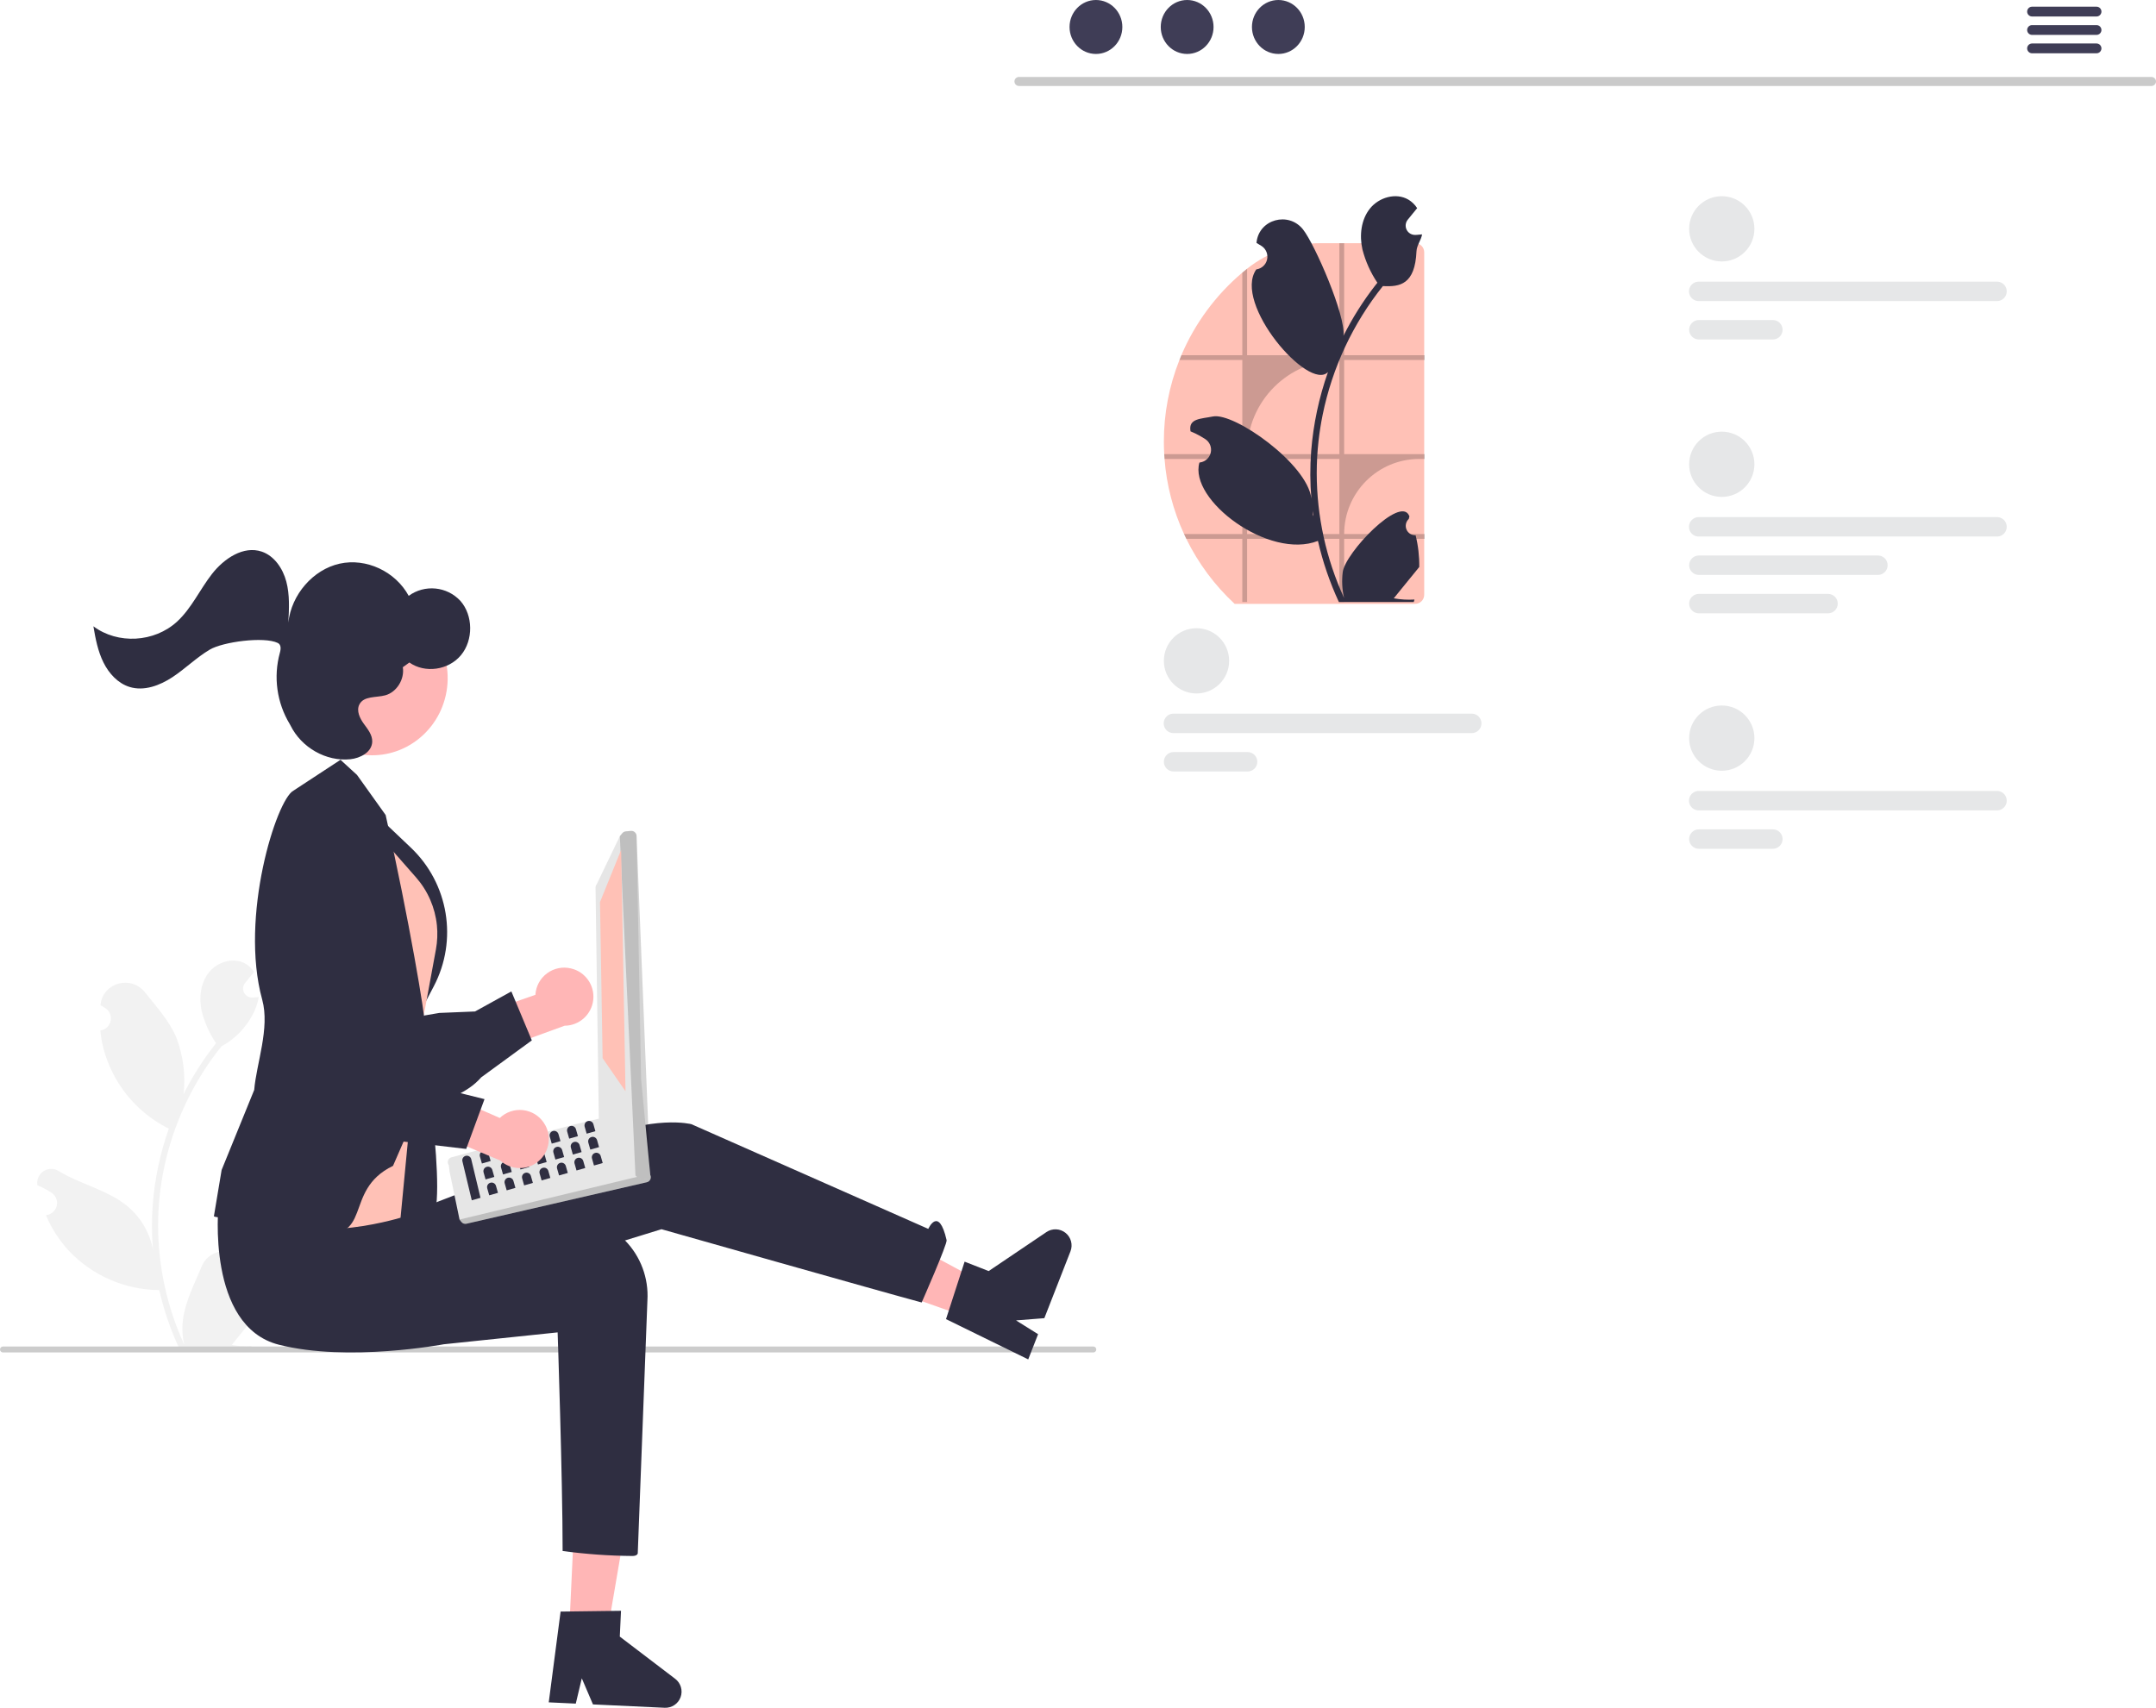
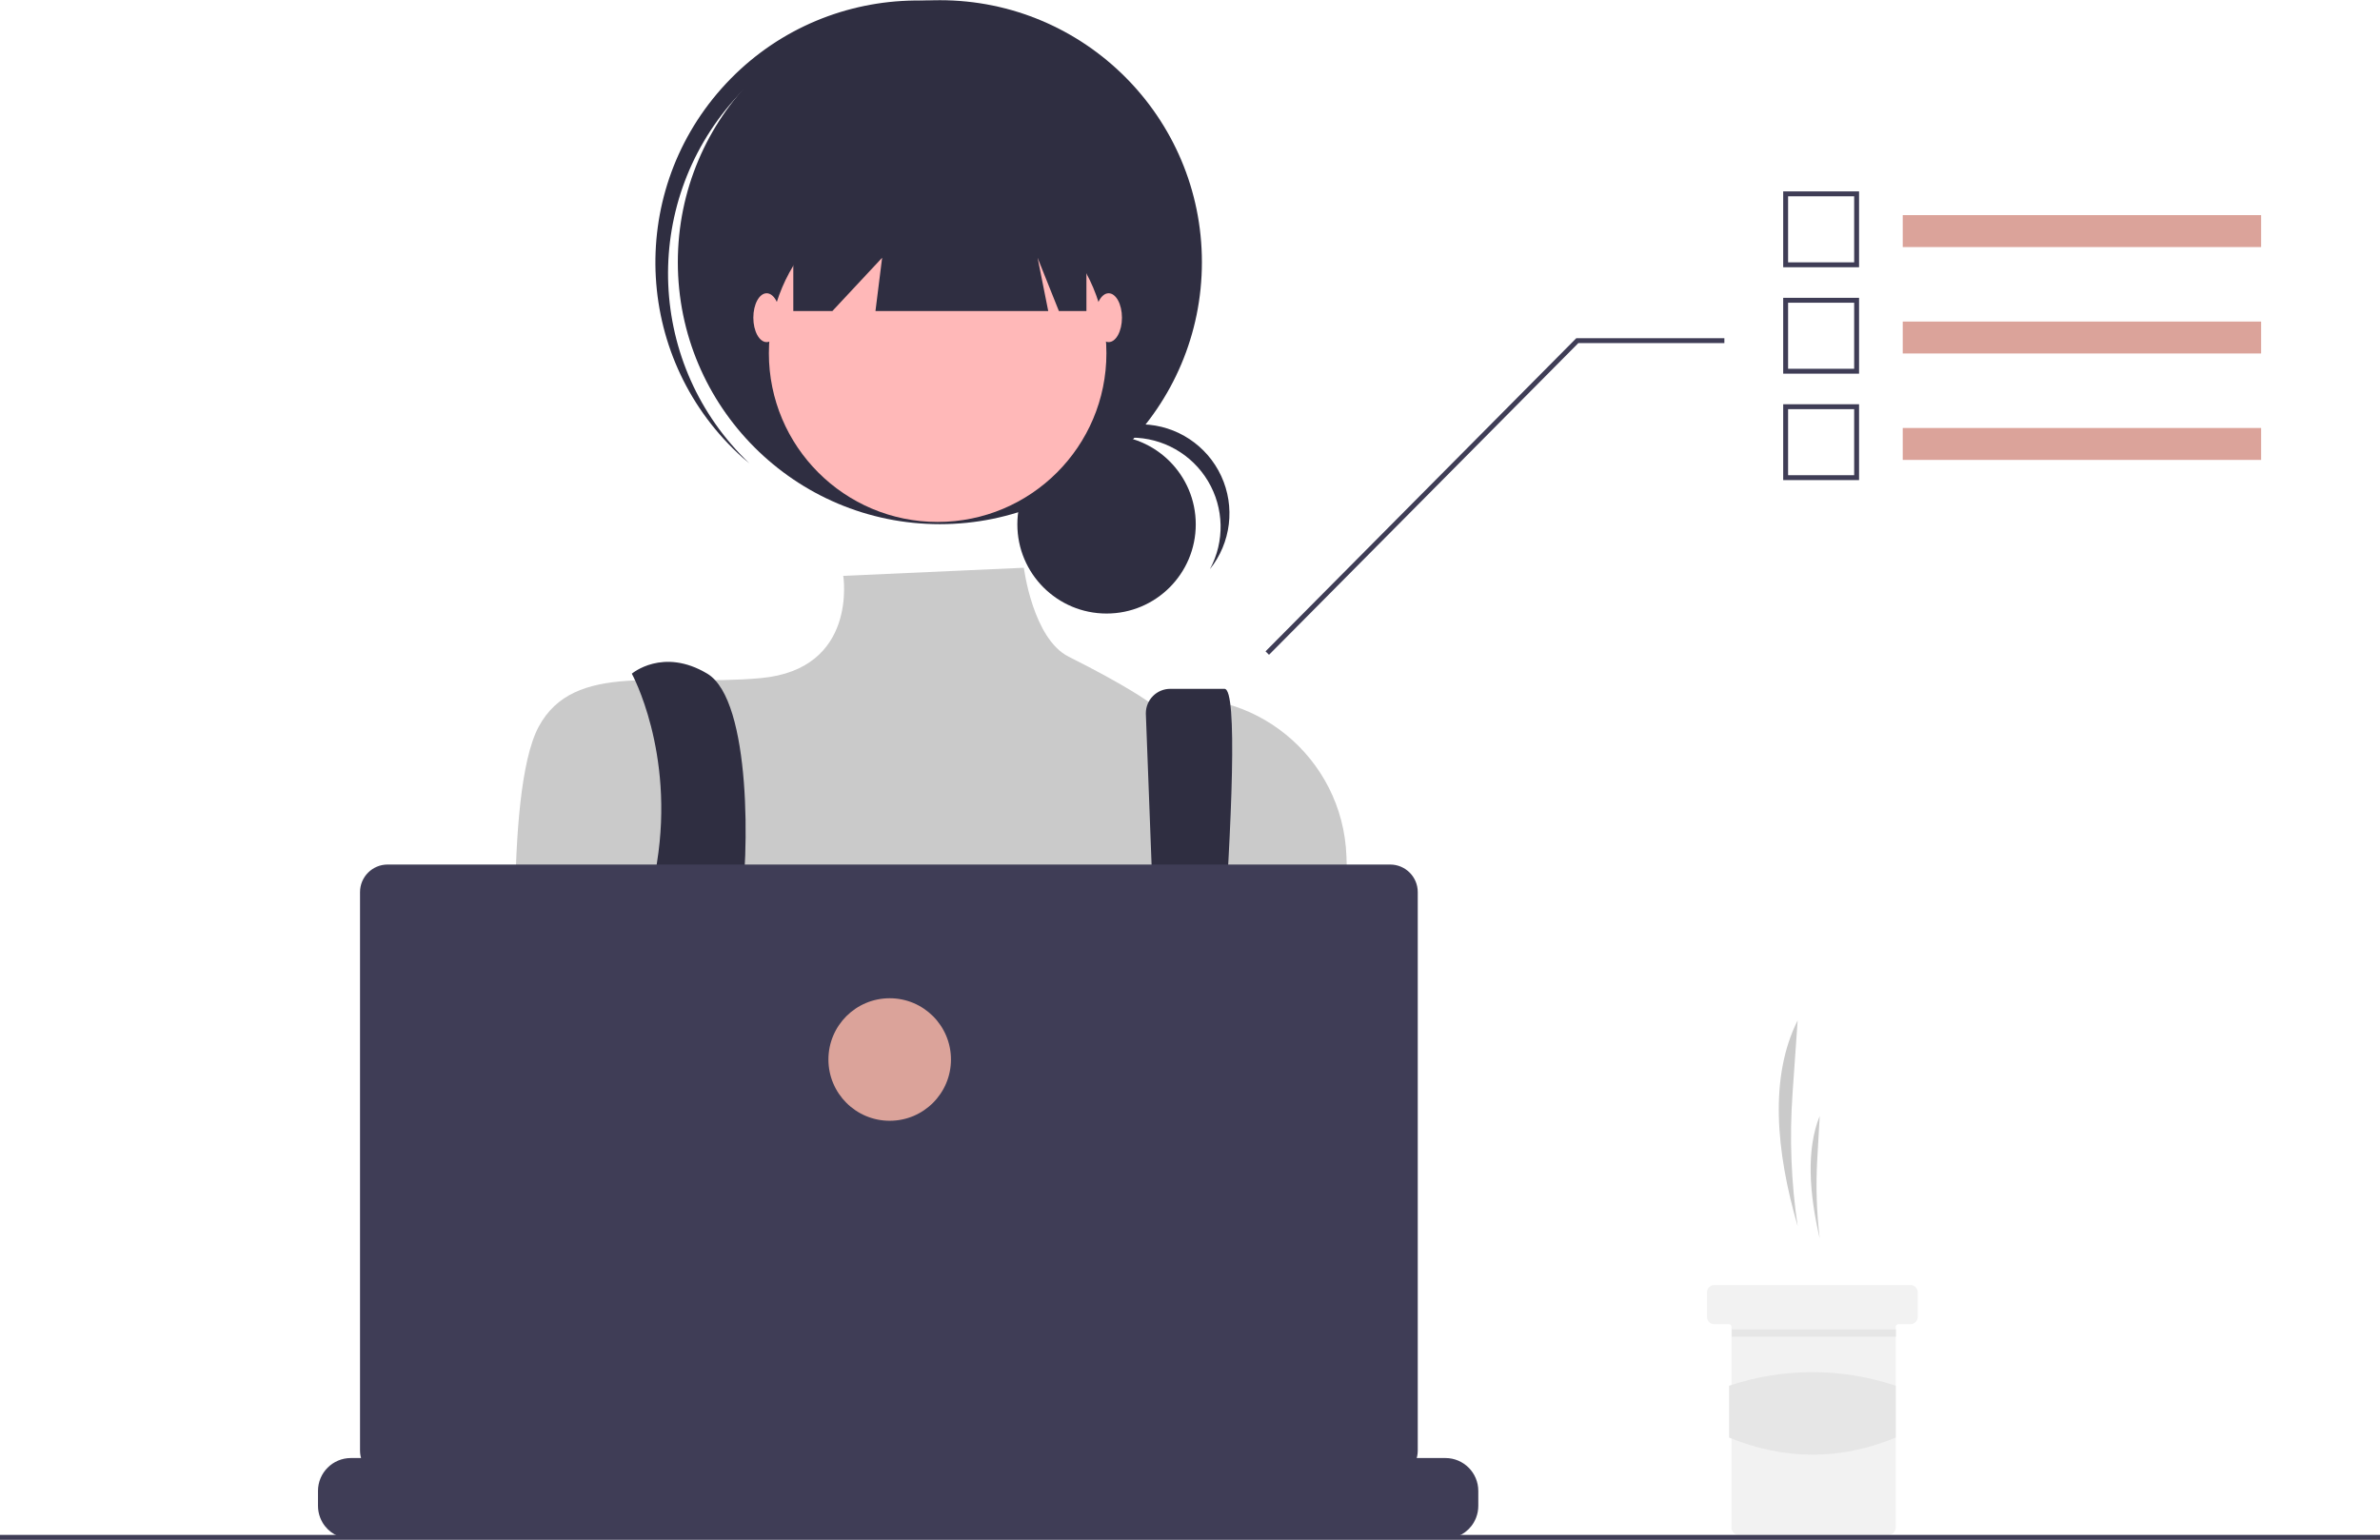
- <svg xmlns="http://www.w3.org/2000/svg" data-name="Layer 1" width="864.67" height="685.078" viewBox="0 0 864.67 685.078">
-   <path d="M268.971,622.8a3.613,3.613,0,0,1-2.619-6.263c.091-.362.156-.622.248-.984q-.049-.118-.098-.236a9.703,9.703,0,0,0-17.898.067c-2.927,7.051-6.654,14.113-7.572,21.568a28.706,28.706,0,0,0,.504,9.872A115.086,115.086,0,0,1,231.066,599.025a111.08,111.08,0,0,1,.689-12.392q.571-5.06,1.584-10.047a116.419,116.419,0,0,1,23.087-49.342,30.983,30.983,0,0,0,12.886-13.369,23.634,23.634,0,0,0,2.149-6.458c-.627.082-1.265.134-1.892.175-.195.01-.401.021-.597.031l-.074.003a3.58,3.58,0,0,1-2.94-5.832q.406-.5.813-.999c.411-.514.833-1.018,1.244-1.532a1.785,1.785,0,0,0,.134-.154c.473-.586.946-1.162,1.419-1.748a10.352,10.352,0,0,0-3.394-3.28c-4.741-2.777-11.281-.854-14.706,3.435-3.435,4.288-4.083,10.304-2.89,15.662a41.485,41.485,0,0,0,5.738,12.793c-.257.329-.525.648-.782.977a117.172,117.172,0,0,0-12.23,19.375,48.709,48.709,0,0,0-2.908-22.624c-2.783-6.715-8.001-12.37-12.595-18.175-5.519-6.973-16.835-3.93-17.807,4.909q-.014.128-.028.257,1.024.577,2.004,1.226a4.901,4.901,0,0,1-1.976,8.919l-.1.015a48.767,48.767,0,0,0,1.285,7.291,50.21,50.21,0,0,0,25,31.468c.401.206.792.411,1.193.607a119.598,119.598,0,0,0-6.438,30.296,113.435,113.435,0,0,0,.082,18.315l-.031-.216a29.974,29.974,0,0,0-10.232-17.308c-7.874-6.469-18.999-8.851-27.494-14.05a5.625,5.625,0,0,0-8.616,5.473q.017.114.035.227a32.928,32.928,0,0,1,3.692,1.779q1.024.578,2.004,1.226a4.901,4.901,0,0,1-1.976,8.919l-.1.015c-.072.01-.134.021-.206.031a48.808,48.808,0,0,0,8.978,14.058,50.254,50.254,0,0,0,36.446,15.991h.01a119.562,119.562,0,0,0,8.032,23.447h28.692c.103-.319.195-.648.288-.967a32.599,32.599,0,0,1-7.939-.473c2.129-2.612,4.257-5.245,6.386-7.857a1.78,1.78,0,0,0,.134-.154c1.08-1.337,2.17-2.663,3.25-4l.001-.002A47.75,47.75,0,0,0,268.972,622.801Z" transform="translate(-167.665 -107.4608)" fill="#f2f2f2" />
-   <path d="M607.335,648.805a1.186,1.186,0,0,1-1.19,1.19H168.855a1.19,1.19,0,0,1,0-2.38h437.29A1.187,1.187,0,0,1,607.335,648.805Z" transform="translate(-167.665 -107.4608)" fill="#ccc" />
-   <path d="M396.647,495.944a11.583,11.583,0,0,0-14.259,10.59l-24.999,8.7,1.582,16.481,35.131-12.782a11.646,11.646,0,0,0,2.546-22.989Z" transform="translate(-167.665 -107.4608)" fill="#ffb6b6" />
-   <path d="M355.905,543.848c-9.94,6.928-27.452,10.472-51.286,10.31a9.53,9.53,0,0,1-7.026-3.064c-6.377-6.641-6.128-21.8-6.088-23.264l-6.99-26.342c-.15-.403-4.019-11.212-.083-18.759a12.369,12.369,0,0,1,8.226-6.269c14.782-3.923,28.678,35.647,30.444,40.875l20.745-3.533,14.326-.589,14.576-8.045,8.206,19.64-20.308,14.841A25.664,25.664,0,0,1,355.905,543.848Z" transform="translate(-167.665 -107.4608)" fill="#2f2e41" />
-   <polygon points="228.268 654.202 243.549 654.916 253.575 596.315 231.022 595.261 228.268 654.202" fill="#ffb6b6" />
-   <path d="M392.496,753.947l24.223-.312-.484,10.349,22.224,16.935a6.472,6.472,0,0,1-4.225,11.613l-28.759-1.345-4.478-10.469-2.414,10.147-10.843-.507Z" transform="translate(-167.665 -107.4608)" fill="#2f2e41" />
-   <polygon points="387.812 528.378 393.379 514.129 341.068 485.876 314.642 502.486 387.812 528.378" fill="#ffb6b6" />
-   <path d="M547.067,636.626l7.457-23.049,9.65,3.771L587.331,601.712a6.472,6.472,0,0,1,9.65,7.719L586.503,636.246l-11.352.892,8.84,5.535-3.951,10.111Z" transform="translate(-167.665 -107.4608)" fill="#2f2e41" />
-   <path d="M254.961,593.431s6.346,40.516,36.346,43.516,57.654-10.516,57.654-10.516l84-25.87s89.346,25.386,104.346,29.386c0,0,10.346-23.484,10-25-3.19-13.958-7.346-4.516-7.346-4.516l-95-42s-15-4-41,7S308.307,602.947,308.307,602.947Z" transform="translate(-167.665 -107.4608)" fill="#2f2e41" />
-   <path d="M255.307,590.947s-5.003,48.537,24.22,55.951c27.78,7.049,66.098-.182,66.098-.182l45.681-4.769s2,58.696,2,87.696a220.258,220.258,0,0,0,28,2c2,0,2.133-1.048,2.133-1.048l3.873-101.444a31.658,31.658,0,0,0-32.754-33.585q-3.235.123-6.786.458c-28.102,2.695-62.99-3.034-62.99-3.034Z" transform="translate(-167.665 -107.4608)" fill="#2f2e41" />
-   <path d="M336.366,520.535s11.864,71.744,3.846,77.471-19.013,5.75-19.013,5.75l-2.557-39.613Z" transform="translate(-167.665 -107.4608)" fill="#2f2e41" />
-   <path d="M316.578,432.424l15.863,15.073a46.752,46.752,0,0,1,9.2,55.604l-7.583,14.46Z" transform="translate(-167.665 -107.4608)" fill="#2f2e41" />
-   <path d="M313.031,434.958,334.525,459.441a34.355,34.355,0,0,1,8.362,19.198v0a34.355,34.355,0,0,1-.391,9.683l-8.1,44.034L328.307,595.947s-47.003,14.242-51.814-7.75S313.031,434.958,313.031,434.958Z" transform="translate(-167.665 -107.4608)" fill="#ffc1b6" />
-   <path d="M292.856,601.923c-30.898-5.149-38.467-6.171-38.938-6.352l-.472-.18,3.097-18.584,13.078-32.135c.849-10.512,6.358-24.754,3.206-36.194-9.161-33.257,5.723-80.253,12.529-83.853l18.869-12.37,6.624,6.073L322.332,434.405c9.449,42.091,15.975,81.323,15.658,83.721l-5.832,41.207-6.872,15.806C304.438,585.198,318.457,606.19,292.856,601.923Z" transform="translate(-167.665 -107.4608)" fill="#2f2e41" />
-   <path d="M348.796,571.693l48.514-12.98,4.272-1.013,3.046-.723,3.55-.839.028-.007a2.013,2.013,0,0,1,1.507.251l18.014,21.598a1.59,1.59,0,0,1,.424.381.714.714,0,0,1,.128.135,2.056,2.056,0,0,1-1.159,3.21l-72.373,16.655a2.039,2.039,0,0,1-2.049-.724l-.734-.952-4.005-19.286-.285-2.504a1.996,1.996,0,0,1-.375-.788A2.028,2.028,0,0,1,348.796,571.693Z" transform="translate(-167.665 -107.4608)" fill="#e6e6e6" />
-   <path d="M351.963,596.683l.739.955a2.038,2.038,0,0,0,2.044.724l72.376-16.656a2.052,2.052,0,0,0,1.156-3.208.611.611,0,0,0-.126-.135Z" transform="translate(-167.665 -107.4608)" opacity="0.17" style="isolation:isolate" />
-   <path d="M407.816,555.997l-1.309-92.265a2.106,2.106,0,0,1,.467-1.542l9.274-19.301.963-1.17a2.132,2.132,0,0,1,1.425-.754l2.019-.188a2.107,2.107,0,0,1,2.303,1.891h0l1.818,97.624.002.007.901,9.4,1.067,11.162.003.014,1.666,17.366a2.062,2.062,0,0,1-.557,1.637,2.091,2.091,0,0,1-1.585.678l-1.313-.026a2.14,2.14,0,0,1-1.364-.538l-.735-.66-.34-.31-14.007-21.653A2.094,2.094,0,0,1,407.816,555.997Z" transform="translate(-167.665 -107.4608)" fill="#e6e6e6" />
-   <path d="M416.251,442.889l6.267,136.136.343.306.732.658a2.132,2.132,0,0,0,1.364.538l1.315.026a2.115,2.115,0,0,0,2.141-2.314L422.955,442.67a2.108,2.108,0,0,0-2.299-1.897l-2.023.194a2.078,2.078,0,0,0-1.418.754Z" transform="translate(-167.665 -107.4608)" opacity="0.17" style="isolation:isolate" />
-   <polygon points="249.113 340.929 240.632 361.864 241.681 424.491 250.863 437.77 249.113 340.929" fill="#ffc1b6" />
-   <path d="M354.387,571.141a1.821,1.821,0,0,0-1.252,2.249l3.736,15.571,3.501-.997-3.736-15.571A1.821,1.821,0,0,0,354.387,571.141Z" transform="translate(-167.665 -107.4608)" fill="#2f2e41" />
-   <path d="M361.389,569.147a1.821,1.821,0,0,0-1.252,2.249l.797,2.801,3.501-.997-.797-2.801A1.821,1.821,0,0,0,361.389,569.147Z" transform="translate(-167.665 -107.4608)" fill="#2f2e41" />
-   <path d="M368.391,567.153a1.821,1.821,0,0,0-1.252,2.249l.797,2.801,3.501-.997-.797-2.801A1.821,1.821,0,0,0,368.391,567.153Z" transform="translate(-167.665 -107.4608)" fill="#2f2e41" />
-   <path d="M375.393,565.16a1.821,1.821,0,0,0-1.252,2.249l.797,2.801,3.501-.997-.797-2.801A1.821,1.821,0,0,0,375.393,565.16Z" transform="translate(-167.665 -107.4608)" fill="#2f2e41" />
-   <path d="M382.395,563.166a1.821,1.821,0,0,0-1.252,2.249l.797,2.801,3.501-.997-.797-2.801A1.821,1.821,0,0,0,382.395,563.166Z" transform="translate(-167.665 -107.4608)" fill="#2f2e41" />
-   <path d="M389.396,561.172a1.821,1.821,0,0,0-1.252,2.249l.797,2.801,3.501-.997-.797-2.801A1.821,1.821,0,0,0,389.396,561.172Z" transform="translate(-167.665 -107.4608)" fill="#2f2e41" />
-   <path d="M396.398,559.178a1.821,1.821,0,0,0-1.252,2.249l.797,2.801,3.501-.997-.797-2.801A1.821,1.821,0,0,0,396.398,559.178Z" transform="translate(-167.665 -107.4608)" fill="#2f2e41" />
-   <path d="M403.4,557.185a1.821,1.821,0,0,0-1.252,2.249l.797,2.801,3.501-.997-.797-2.801A1.821,1.821,0,0,0,403.4,557.185Z" transform="translate(-167.665 -107.4608)" fill="#2f2e41" />
-   <path d="M362.859,575.532a1.821,1.821,0,0,0-1.252,2.249l.797,2.801,3.501-.997-.797-2.801A1.821,1.821,0,0,0,362.859,575.532Z" transform="translate(-167.665 -107.4608)" fill="#2f2e41" />
-   <path d="M369.86,573.539a1.821,1.821,0,0,0-1.252,2.249l.797,2.801,3.501-.997-.797-2.801A1.821,1.821,0,0,0,369.86,573.539Z" transform="translate(-167.665 -107.4608)" fill="#2f2e41" />
-   <path d="M376.862,571.545a1.821,1.821,0,0,0-1.252,2.249l.797,2.801,3.501-.997-.797-2.801A1.821,1.821,0,0,0,376.862,571.545Z" transform="translate(-167.665 -107.4608)" fill="#2f2e41" />
-   <path d="M383.864,569.551A1.821,1.821,0,0,0,382.612,571.8l.797,2.801,3.501-.997-.797-2.801A1.821,1.821,0,0,0,383.864,569.551Z" transform="translate(-167.665 -107.4608)" fill="#2f2e41" />
-   <path d="M390.866,567.557a1.821,1.821,0,0,0-1.252,2.249l.797,2.801,3.501-.997-.797-2.801A1.821,1.821,0,0,0,390.866,567.557Z" transform="translate(-167.665 -107.4608)" fill="#2f2e41" />
-   <path d="M397.868,565.564a1.821,1.821,0,0,0-1.252,2.249l.797,2.801,3.501-.997-.797-2.801A1.821,1.821,0,0,0,397.868,565.564Z" transform="translate(-167.665 -107.4608)" fill="#2f2e41" />
-   <path d="M404.87,563.57a1.821,1.821,0,0,0-1.252,2.249l.797,2.801,3.501-.997-.797-2.801A1.821,1.821,0,0,0,404.87,563.57Z" transform="translate(-167.665 -107.4608)" fill="#2f2e41" />
-   <path d="M364.328,581.917a1.821,1.821,0,0,0-1.252,2.249l.797,2.801,3.501-.997-.797-2.801A1.821,1.821,0,0,0,364.328,581.917Z" transform="translate(-167.665 -107.4608)" fill="#2f2e41" />
-   <path d="M371.33,579.924a1.821,1.821,0,0,0-1.252,2.249l.797,2.801,3.501-.997-.797-2.801A1.821,1.821,0,0,0,371.33,579.924Z" transform="translate(-167.665 -107.4608)" fill="#2f2e41" />
-   <path d="M378.332,577.93a1.821,1.821,0,0,0-1.252,2.249l.797,2.801,3.501-.997-.797-2.801A1.821,1.821,0,0,0,378.332,577.93Z" transform="translate(-167.665 -107.4608)" fill="#2f2e41" />
-   <path d="M385.334,575.936a1.821,1.821,0,0,0-1.252,2.249l.797,2.801,3.501-.997-.797-2.801A1.821,1.821,0,0,0,385.334,575.936Z" transform="translate(-167.665 -107.4608)" fill="#2f2e41" />
-   <path d="M392.335,573.943a1.821,1.821,0,0,0-1.252,2.249l.797,2.801,3.501-.997-.797-2.801A1.821,1.821,0,0,0,392.335,573.943Z" transform="translate(-167.665 -107.4608)" fill="#2f2e41" />
-   <path d="M399.337,571.949a1.821,1.821,0,0,0-1.252,2.249l.797,2.801,3.501-.997L401.586,573.201A1.821,1.821,0,0,0,399.337,571.949Z" transform="translate(-167.665 -107.4608)" fill="#2f2e41" />
-   <path d="M406.339,569.955a1.821,1.821,0,0,0-1.252,2.249l.797,2.801,3.501-.997-.797-2.801A1.821,1.821,0,0,0,406.339,569.955Z" transform="translate(-167.665 -107.4608)" fill="#2f2e41" />
-   <path d="M385.768,557.871a11.583,11.583,0,0,0-17.655-1.937l-24.242-10.628-10.052,13.157L368.264,572.991a11.646,11.646,0,0,0,17.504-15.119Z" transform="translate(-167.665 -107.4608)" fill="#ffb6b6" />
-   <path d="M323.318,565.271c-11.999-1.683-27.246-10.998-44.605-27.329a9.53,9.53,0,0,1-3.066-7.026c-.157-9.206,10.337-20.148,11.362-21.194l12.795-24.064c.164-.397,4.681-10.952,12.7-13.807a12.369,12.369,0,0,1,10.294,1.001c13.504,7.18-3.227,45.637-5.489,50.671l17.609,11.522,10.902,9.313,16.157,4.018-7.345,19.978-24.981-2.936A25.664,25.664,0,0,1,323.318,565.271Z" transform="translate(-167.665 -107.4608)" fill="#2f2e41" />
-   <ellipse cx="317.082" cy="379.669" rx="30.782" ry="30.111" transform="translate(-265.2773 541.8718) rotate(-83.16773)" fill="#ffb6b6" />
-   <path d="M238.669,356.829c5.792-5.317,9.15-12.891,14.019-19.133,4.869-6.243,12.66-11.419,19.941-8.958,5.019,1.696,8.454,6.716,9.861,12.023,1.407,5.306,1.115,10.937.813,16.452,1.223-11.26,9.938-21.274,20.573-23.64,10.635-2.366,22.369,3.1,27.699,12.903a15.695,15.695,0,0,1,20.75,2.045c5.122,5.814,5.222,15.724.22,21.757s-14.43,7.375-20.699,2.945l-2.631,1.896c.775,4.826-2.472,10.027-7.032,11.263-3.697,1.002-8.647.168-10.41,3.711-1.232,2.475.161,5.442,1.756,7.649,1.595,2.207,3.526,4.519,3.417,7.295-.164,4.189-4.8,6.581-8.802,6.99-9.651.985-19.557-4.617-23.979-13.559q-.128-.259-.283-.521a36.55,36.55,0,0,1-3.975-28.623c.534-1.88.398-3.343-.869-3.955-5.477-2.647-21.975-.446-27.264,2.696-5.29,3.142-9.759,7.602-14.899,11.006-5.14,3.403-11.452,5.747-17.246,3.958-4.641-1.433-8.264-5.361-10.481-9.841-2.217-4.48-3.199-9.51-4.022-14.49C214.89,366.015,229.552,365.198,238.669,356.829Z" transform="translate(-167.665 -107.4608)" fill="#2f2e41" />
-   <path d="M1030.568,141.945H576.275a1.807,1.807,0,0,1,0-3.613h454.293a1.807,1.807,0,0,1,0,3.613Z" transform="translate(-167.665 -107.4608)" fill="#cacaca" />
-   <ellipse cx="439.534" cy="10.823" rx="10.588" ry="10.823" fill="#3f3d56" />
-   <ellipse cx="476.109" cy="10.823" rx="10.588" ry="10.823" fill="#3f3d56" />
-   <ellipse cx="512.684" cy="10.823" rx="10.588" ry="10.823" fill="#3f3d56" />
-   <path d="M1008.547,110.143h-25.981a1.968,1.968,0,0,0,0,3.934h25.981a1.968,1.968,0,0,0,0-3.934Z" transform="translate(-167.665 -107.4608)" fill="#3f3d56" />
-   <path d="M1008.547,117.528h-25.981a1.968,1.968,0,0,0,0,3.934h25.981a1.968,1.968,0,0,0,0-3.934Z" transform="translate(-167.665 -107.4608)" fill="#3f3d56" />
-   <path d="M1008.547,124.903h-25.981a1.968,1.968,0,0,0,0,3.934h25.981a1.968,1.968,0,0,0,0-3.934Z" transform="translate(-167.665 -107.4608)" fill="#3f3d56" />
-   <path d="M234.115,557.167l.015-.02-.015.041Z" transform="translate(-167.665 -107.4608)" fill="#2f2e41" />
-   <circle cx="690.523" cy="91.795" r="13.089" fill="#e6e7e8" />
-   <path d="M968.51,228.24H848.996a3.898,3.898,0,1,1,0-7.795H968.51a3.898,3.898,0,1,1,0,7.795Z" transform="translate(-167.665 -107.4608)" fill="#e6e7e8" />
-   <path d="M878.68,243.642H848.996a3.898,3.898,0,1,1,0-7.796h29.684a3.898,3.898,0,0,1,0,7.796Z" transform="translate(-167.665 -107.4608)" fill="#e6e7e8" />
-   <circle cx="690.523" cy="296.1" r="13.089" fill="#e6e7e8" />
-   <path d="M968.51,432.545H848.996a3.898,3.898,0,1,1,0-7.795H968.51a3.898,3.898,0,1,1,0,7.795Z" transform="translate(-167.665 -107.4608)" fill="#e6e7e8" />
-   <path d="M878.68,447.947H848.996a3.898,3.898,0,1,1,0-7.796h29.684a3.898,3.898,0,0,1,0,7.796Z" transform="translate(-167.665 -107.4608)" fill="#e6e7e8" />
-   <circle cx="479.859" cy="265.096" r="13.089" fill="#e6e7e8" />
-   <path d="M757.846,401.542H638.332a3.898,3.898,0,1,1,0-7.795h119.514a3.898,3.898,0,1,1,0,7.795Z" transform="translate(-167.665 -107.4608)" fill="#e6e7e8" />
-   <path d="M668.016,416.944H638.332a3.898,3.898,0,1,1,0-7.796h29.684a3.898,3.898,0,1,1,0,7.796Z" transform="translate(-167.665 -107.4608)" fill="#e6e7e8" />
-   <circle cx="690.523" cy="186.247" r="13.089" fill="#e6e7e8" />
-   <path d="M968.51,322.692H848.996a3.898,3.898,0,1,1,0-7.795H968.51a3.898,3.898,0,1,1,0,7.795Z" transform="translate(-167.665 -107.4608)" fill="#e6e7e8" />
-   <path d="M920.813,338.094H848.996a3.898,3.898,0,1,1,0-7.796h71.817a3.898,3.898,0,0,1,0,7.796Z" transform="translate(-167.665 -107.4608)" fill="#e6e7e8" />
-   <path d="M900.803,353.496H848.996a3.898,3.898,0,1,1,0-7.796h51.806a3.898,3.898,0,0,1,0,7.796Z" transform="translate(-167.665 -107.4608)" fill="#e6e7e8" />
-   <path d="M738.847,208.649V346.076a3.625,3.625,0,0,1-3.616,3.621H662.821a88.849,88.849,0,0,1-19.387-26.085c-.316-.632-.617-1.269-.904-1.916a88.005,88.005,0,0,1-7.824-30.125c-.054-.642-.099-1.279-.128-1.926-.099-1.655-.143-3.334-.143-5.018a88.44,88.44,0,0,1,6.238-32.743c.247-.647.509-1.289.78-1.926a88.976,88.976,0,0,1,24.445-33.133q.948-.808,1.916-1.571l.148-.119a46.837,46.837,0,0,1,29.226-10.116h38.043A3.627,3.627,0,0,1,738.847,208.649Z" transform="translate(-167.665 -107.4608)" fill="#ffc1b6" />
-   <path d="M739.04,251.883v-1.926h-32.294V205.018h-1.921v44.938H667.814V215.253q-.971.763-1.916,1.571v33.133H641.453c-.272.637-.533,1.279-.78,1.926h25.225v37.761H634.577c.03.647.074,1.284.128,1.926h31.192v30.125H642.53c.286.647.588,1.284.904,1.916h22.464v25.324h1.916v-25.324h37.011v25.324h1.921v-25.324h32.294v-1.916h-32.294a30.119,30.119,0,0,1,30.125-30.125h2.168v-1.926h-32.294V251.883Zm-34.215,69.813H667.814V291.571h37.011Zm0-32.051H667.814v-.756A37.008,37.008,0,0,1,704.825,251.883Z" transform="translate(-167.665 -107.4608)" opacity="0.2" />
-   <path d="M735.398,322.181a3.78,3.78,0,0,1-2.739-6.551c.095-.379.164-.651.259-1.03q-.051-.124-.103-.247c-3.48-8.298-25.685,14.833-26.645,22.632a30.029,30.029,0,0,0,.527,10.328,120.392,120.392,0,0,1-10.952-50.003,116.202,116.202,0,0,1,.721-12.963q.597-5.293,1.657-10.511a121.787,121.787,0,0,1,24.151-51.616c6.874.384,12.898-.663,13.48-13.985.103-2.37,1.861-4.422,2.248-6.756-.656.086-1.323.14-1.979.183-.204.011-.42.021-.624.032l-.077.003a3.745,3.745,0,0,1-3.076-6.101q.425-.523.851-1.046c.43-.538.871-1.065,1.302-1.603a1.868,1.868,0,0,0,.14-.161c.495-.613.99-1.216,1.485-1.829a10.829,10.829,0,0,0-3.55-3.432c-4.959-2.905-11.801-.893-15.384,3.593-3.593,4.486-4.271,10.779-3.023,16.384a43.398,43.398,0,0,0,6.003,13.383c-.269.344-.549.678-.818,1.022a122.574,122.574,0,0,0-12.794,20.268c1.016-7.939-11.412-36.608-16.218-42.681-5.773-7.294-17.611-4.111-18.628,5.136q-.015.134-.029.268,1.071.604,2.096,1.282a5.127,5.127,0,0,1-2.067,9.33l-.105.016c-9.556,13.644,21.077,49.155,28.745,41.181a125.112,125.112,0,0,0-6.734,31.693,118.663,118.663,0,0,0,.086,19.16l-.032-.226c-1.704-13.882-30.931-34.523-39.466-32.803-4.917.99-9.76.765-9.013,5.725q.018.119.036.237a34.445,34.445,0,0,1,3.862,1.861q1.071.604,2.096,1.282a5.127,5.127,0,0,1-2.067,9.33l-.105.016c-.075.011-.14.022-.215.032-4.35,14.966,27.907,39.12,47.518,31.435l.011,0a125.076,125.076,0,0,0,8.402,24.528h30.015c.108-.334.204-.678.301-1.011a34.102,34.102,0,0,1-8.305-.495c2.227-2.733,4.454-5.487,6.681-8.219a1.866,1.866,0,0,0,.14-.161c1.13-1.398,2.27-2.786,3.399-4.185l.001-.002a49.952,49.952,0,0,0-1.464-12.725Zm-34.371-67.613.016-.021-.016.043Zm-6.648,59.932-.258-.581c.011-.42.011-.839,0-1.269,0-.118-.021-.237-.021-.355.097.742.183,1.485.29,2.227Z" transform="translate(-167.665 -107.4608)" fill="#2f2e41" />
+ <svg xmlns="http://www.w3.org/2000/svg" data-name="Layer 1" width="971.052" height="628.381" viewBox="0 0 971.052 628.381">
+   <path d="M847.931,636.215h0a249.626,249.626,0,0,1-2.095-54.111l2.095-29.889h0c-11.542,22.966-8.933,53.192,0,84Z" transform="translate(-114.4741 -135.8093)" fill="#cacaca" />
+   <path d="M856.931,641.215h0a183.497,183.497,0,0,1-1.008-32.209l1.008-17.791h0C851.378,604.885,852.633,622.877,856.931,641.215Z" transform="translate(-114.4741 -135.8093)" fill="#cacaca" />
+   <path d="M896.936,663.217v10a3.016,3.016,0,0,1-3,3h-5a.996.996,0,0,0-1,1v82a3.016,3.016,0,0,1-3,3h-61a3.002,3.002,0,0,1-3-3v-82a1.003,1.003,0,0,0-1-1h-6a3.002,3.002,0,0,1-3-3v-10a2.996,2.996,0,0,1,3-3h80A3.009,3.009,0,0,1,896.936,663.217Z" transform="translate(-114.4741 -135.8093)" fill="#f2f2f2" />
+   <rect x="706.552" y="542.508" width="67" height="3" fill="#e6e6e6" />
+   <path d="M887.936,722.462c-22.42,9.278-45.084,9.38-68,0V701.327a106.79,106.79,0,0,1,68,0Z" transform="translate(-114.4741 -135.8093)" fill="#e6e6e6" />
+   <circle cx="451.481" cy="213.985" r="36.396" fill="#2f2e41" />
+   <path d="M576.095,314.401a36.401,36.401,0,0,1,32.039,53.669,36.387,36.387,0,1,0-60.454-39.982A36.306,36.306,0,0,1,576.095,314.401Z" transform="translate(-114.4741 -135.8093)" fill="#2f2e41" />
+   <circle cx="383.471" cy="106.996" r="106.912" fill="#2f2e41" />
+   <path d="M414.036,176.471A106.893,106.893,0,0,1,562.203,165.261c-.874-.831-1.739-1.669-2.648-2.476a106.913,106.913,0,0,0-142.066,159.807c.908.808,1.842,1.568,2.77,2.339A106.893,106.893,0,0,1,414.036,176.471Z" transform="translate(-114.4741 -135.8093)" fill="#2f2e41" />
+   <circle cx="382.565" cy="144.143" r="68.859" fill="#ffb8b8" />
+   <path d="M532.214,367.505l-73.688,3.313s6.15,38.108-33.715,41.732-76.107-7.248-90.604,19.933-8.248,123.966-8.248,123.966,27.181,97.852,48.926,112.349,212.013-5.436,212.013-5.436L666.526,562.817l-2.697-77.54c-1.408-40.491-38.377-70.892-78.194-63.398q-1.173.221-2.362.475s-8.747-6.538-32.747-18.538C535.849,396.479,532.214,367.505,532.214,367.505Z" transform="translate(-114.4741 -135.8093)" fill="#cacaca" />
+   <path d="M372.26,410.738s17.514,31.778,10.266,77.08,23.164,141.114,23.164,141.114l21.745-5.436s-14.497-94.228-10.872-115.973,4.624-85.913-13.497-96.785S372.26,410.738,372.26,410.738Z" transform="translate(-114.4741 -135.8093)" fill="#2f2e41" />
+   <path d="M581.999,427.4l7.617,200.626,14.497,9.06s20.839-220.167,9.966-220.167H591.956a9.97,9.97,0,0,0-9.97,9.97Q581.986,427.145,581.999,427.4Z" transform="translate(-114.4741 -135.8093)" fill="#2f2e41" />
+   <circle cx="301.182" cy="479.532" r="9.06" fill="#dba39a" />
+   <circle cx="482.39" cy="488.592" r="9.06" fill="#dba39a" />
+   <polygon points="323.672 58.069 323.672 126.928 339.619 126.928 359.914 105.183 357.196 126.928 427.685 126.928 423.336 105.183 432.034 126.928 443.269 126.928 443.269 58.069 323.672 58.069" fill="#2f2e41" />
+   <ellipse cx="312.8" cy="129.647" rx="5.436" ry="9.966" fill="#ffb8b8" />
+   <ellipse cx="452.329" cy="129.647" rx="5.436" ry="9.966" fill="#ffb8b8" />
+   <path d="M717.626,744.255v6.07a13.34,13.34,0,0,1-.91,4.87,13.683,13.683,0,0,1-.97,2,13.437,13.437,0,0,1-11.55,6.56h-446.55a13.437,13.437,0,0,1-11.55-6.56,13.69,13.69,0,0,1-.97-2,13.341,13.341,0,0,1-.91-4.87v-6.07a13.426,13.426,0,0,1,13.423-13.43h25.747v-2.83a.559.559,0,0,1,.558-.56h13.432a.559.559,0,0,1,.56.558v2.832h8.39v-2.83a.559.559,0,0,1,.558-.56h13.432a.559.559,0,0,1,.56.558v2.832h8.4v-2.83a.559.559,0,0,1,.558-.56h13.432a.559.559,0,0,1,.56.558v2.832h8.39v-2.83a.559.559,0,0,1,.558-.56h13.432a.559.559,0,0,1,.56.558v2.832h8.39v-2.83a.559.559,0,0,1,.558-.56h13.432a.559.559,0,0,1,.56.558v2.832h8.4v-2.83a.559.559,0,0,1,.558-.56h13.432a.559.559,0,0,1,.56.558v2.832h8.39v-2.83a.559.559,0,0,1,.558-.56H526.806a.559.559,0,0,1,.56.558v2.832h8.4v-2.83a.559.559,0,0,1,.558-.56h13.432a.566.566,0,0,1,.56.56v2.83h8.39v-2.83a.559.559,0,0,1,.558-.56h13.432a.559.559,0,0,1,.56.558v2.832h8.39v-2.83a.559.559,0,0,1,.558-.56h13.432a.559.559,0,0,1,.56.558v2.832h8.4v-2.83a.559.559,0,0,1,.558-.56h13.432a.557.557,0,0,1,.55.56v2.83h8.4v-2.83a.559.559,0,0,1,.558-.56h13.432a.559.559,0,0,1,.56.558v2.832h8.39v-2.83a.559.559,0,0,1,.558-.56h13.432a.559.559,0,0,1,.56.558v2.832h39.17a13.426,13.426,0,0,1,13.43,13.423Z" transform="translate(-114.4741 -135.8093)" fill="#3f3d56" />
+   <rect y="626.381" width="971.052" height="2" fill="#3f3d56" />
+   <path d="M681.668,488.621H272.625a11.259,11.259,0,0,0-11.259,11.259V727.791A11.259,11.259,0,0,0,272.625,739.05H681.668a11.259,11.259,0,0,0,11.259-11.259V499.88a11.259,11.259,0,0,0-11.259-11.259Z" transform="translate(-114.4741 -135.8093)" fill="#3f3d56" />
+   <circle cx="363" cy="432.381" r="25" fill="#dba39a" />
+   <polygon points="517.763 267.219 643.969 140.016 703.552 140.016 703.552 138.016 643.134 138.016 642.841 138.313 516.341 265.813 517.763 267.219" fill="#3f3d56" />
+   <rect x="776.328" y="87.792" width="146.224" height="13.03" fill="#dba39a" />
+   <path d="M872.981,244.87H842.026V213.915H872.981Zm-28.955-2H870.981V215.915H844.026Z" transform="translate(-114.4741 -135.8093)" fill="#3f3d56" />
+   <rect x="776.328" y="131.225" width="146.224" height="13.03" fill="#dba39a" />
+   <path d="M872.981,288.303H842.026V257.348H872.981Zm-28.955-2H870.981V259.348H844.026Z" transform="translate(-114.4741 -135.8093)" fill="#3f3d56" />
+   <rect x="776.328" y="174.658" width="146.224" height="13.03" fill="#dba39a" />
+   <path d="M872.981,331.736H842.026V300.781H872.981Zm-28.955-2H870.981V302.781H844.026Z" transform="translate(-114.4741 -135.8093)" fill="#3f3d56" />
</svg>
